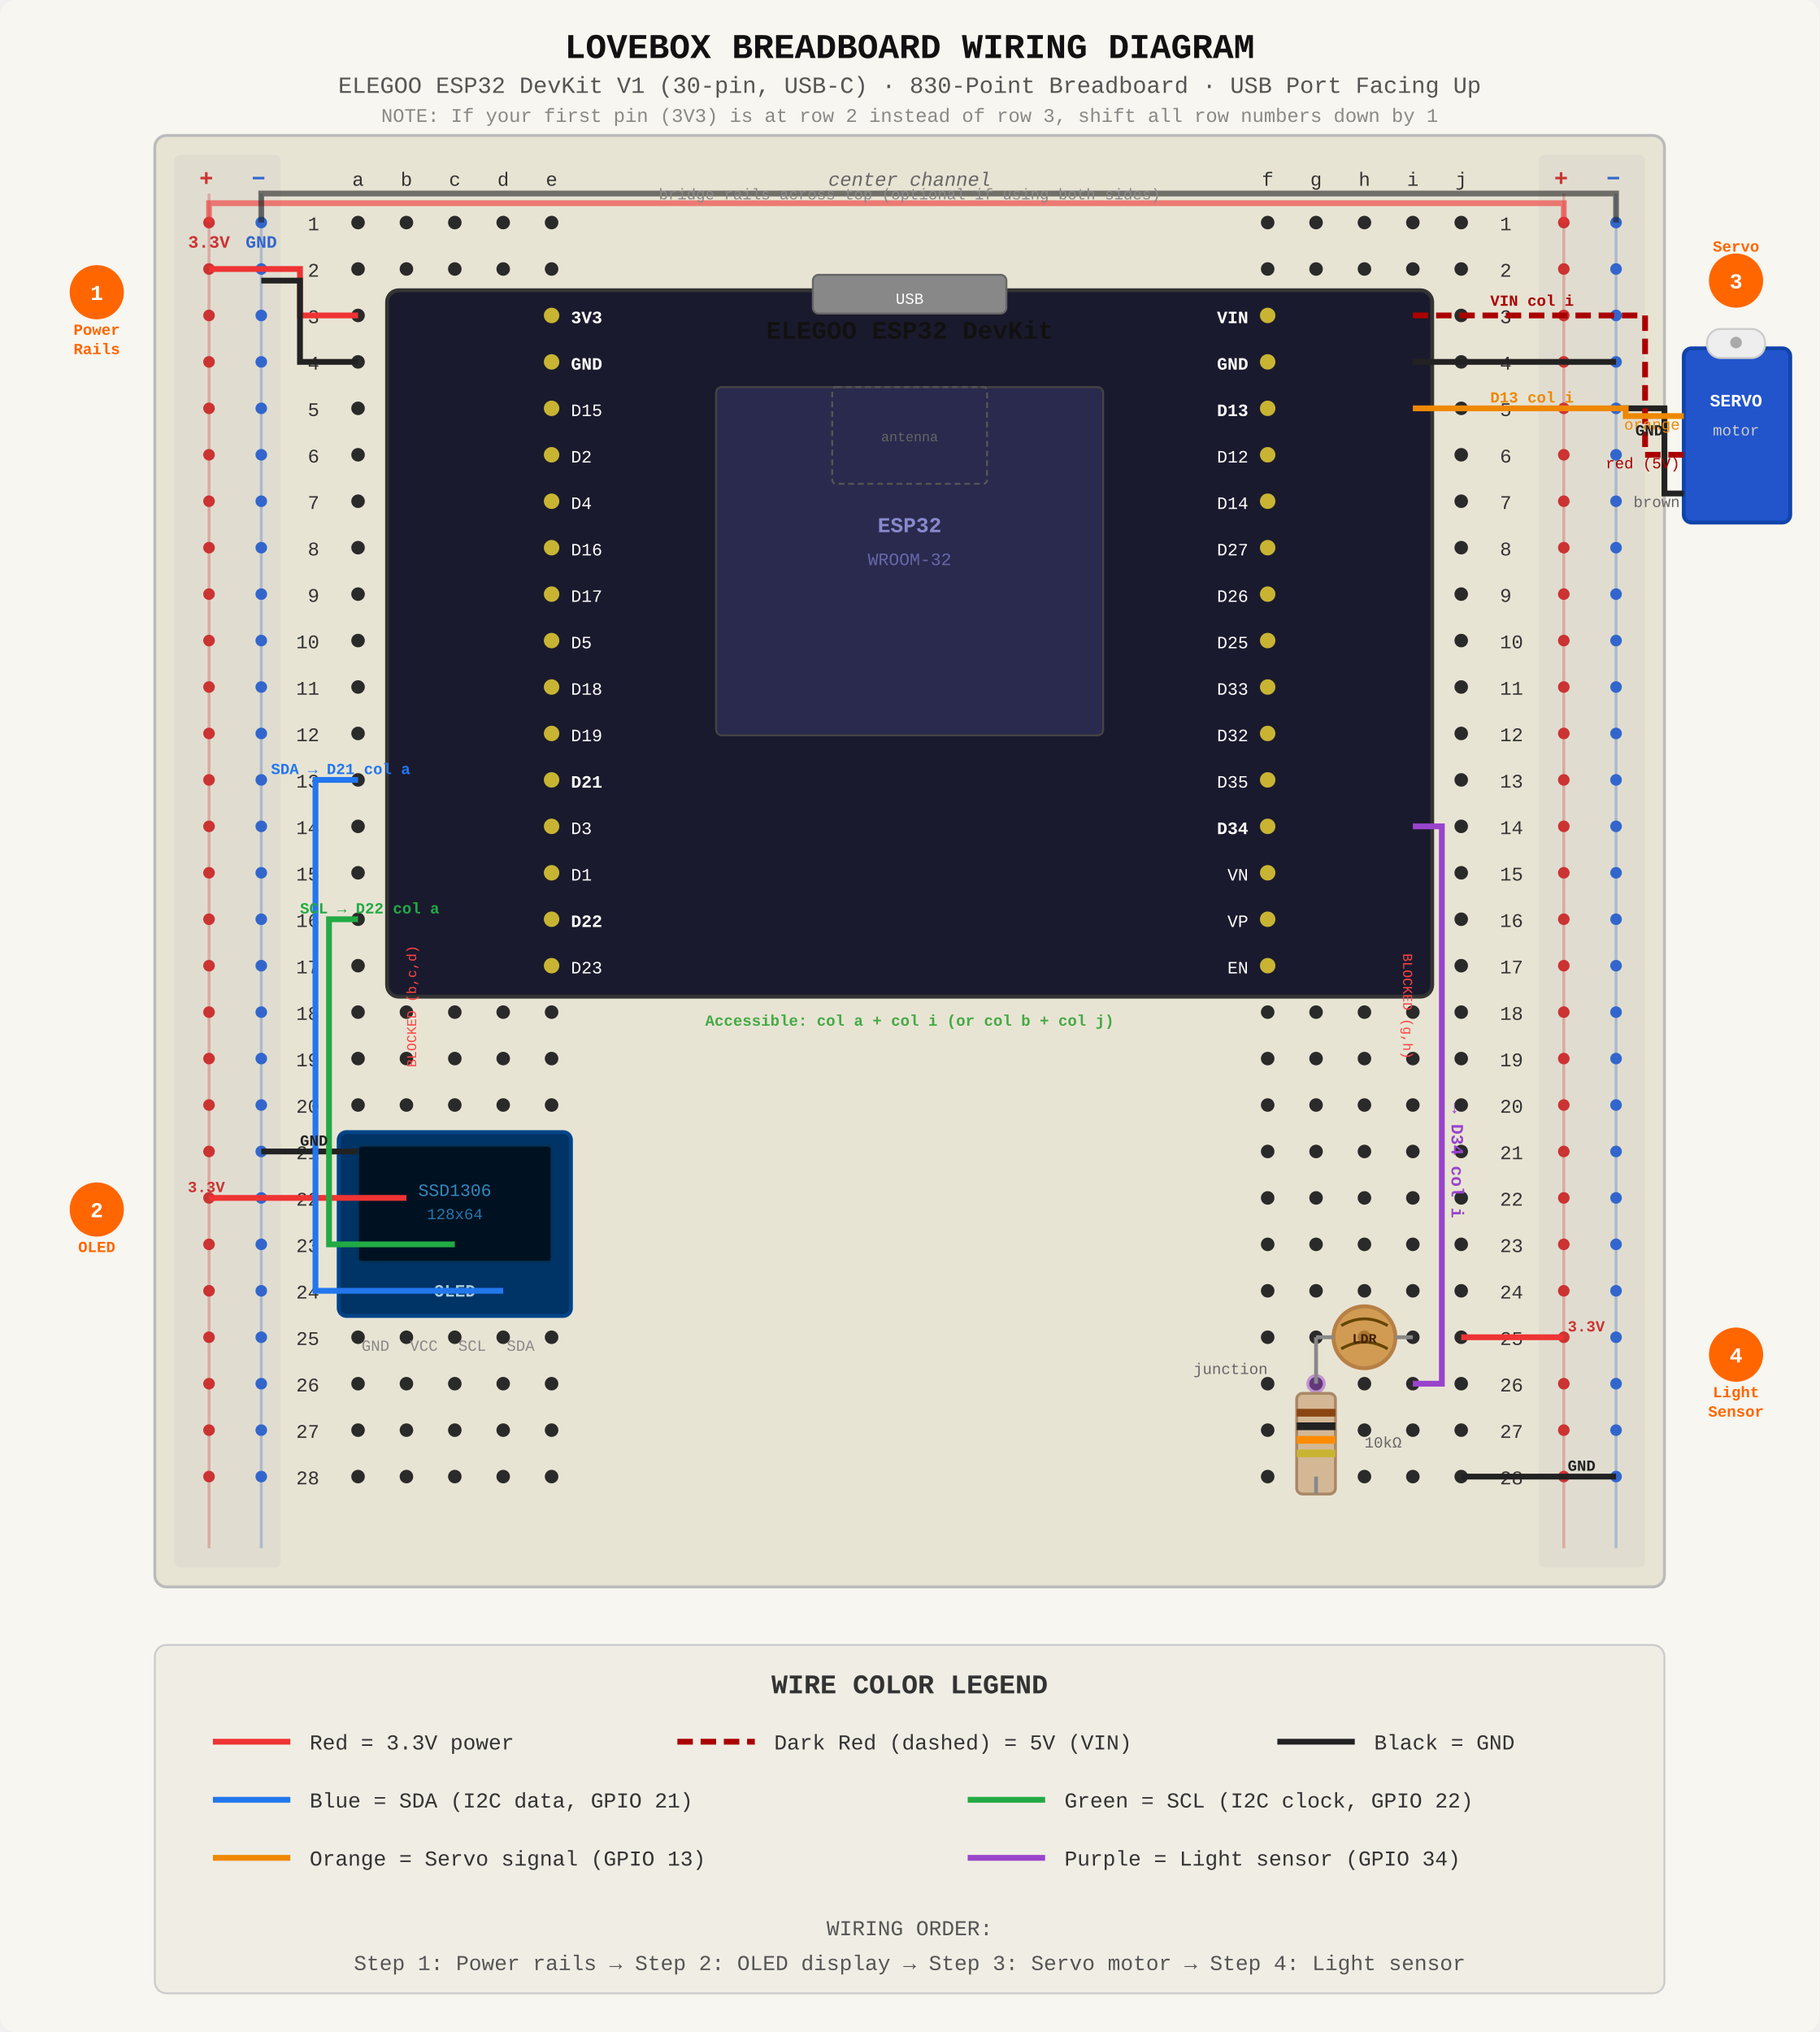
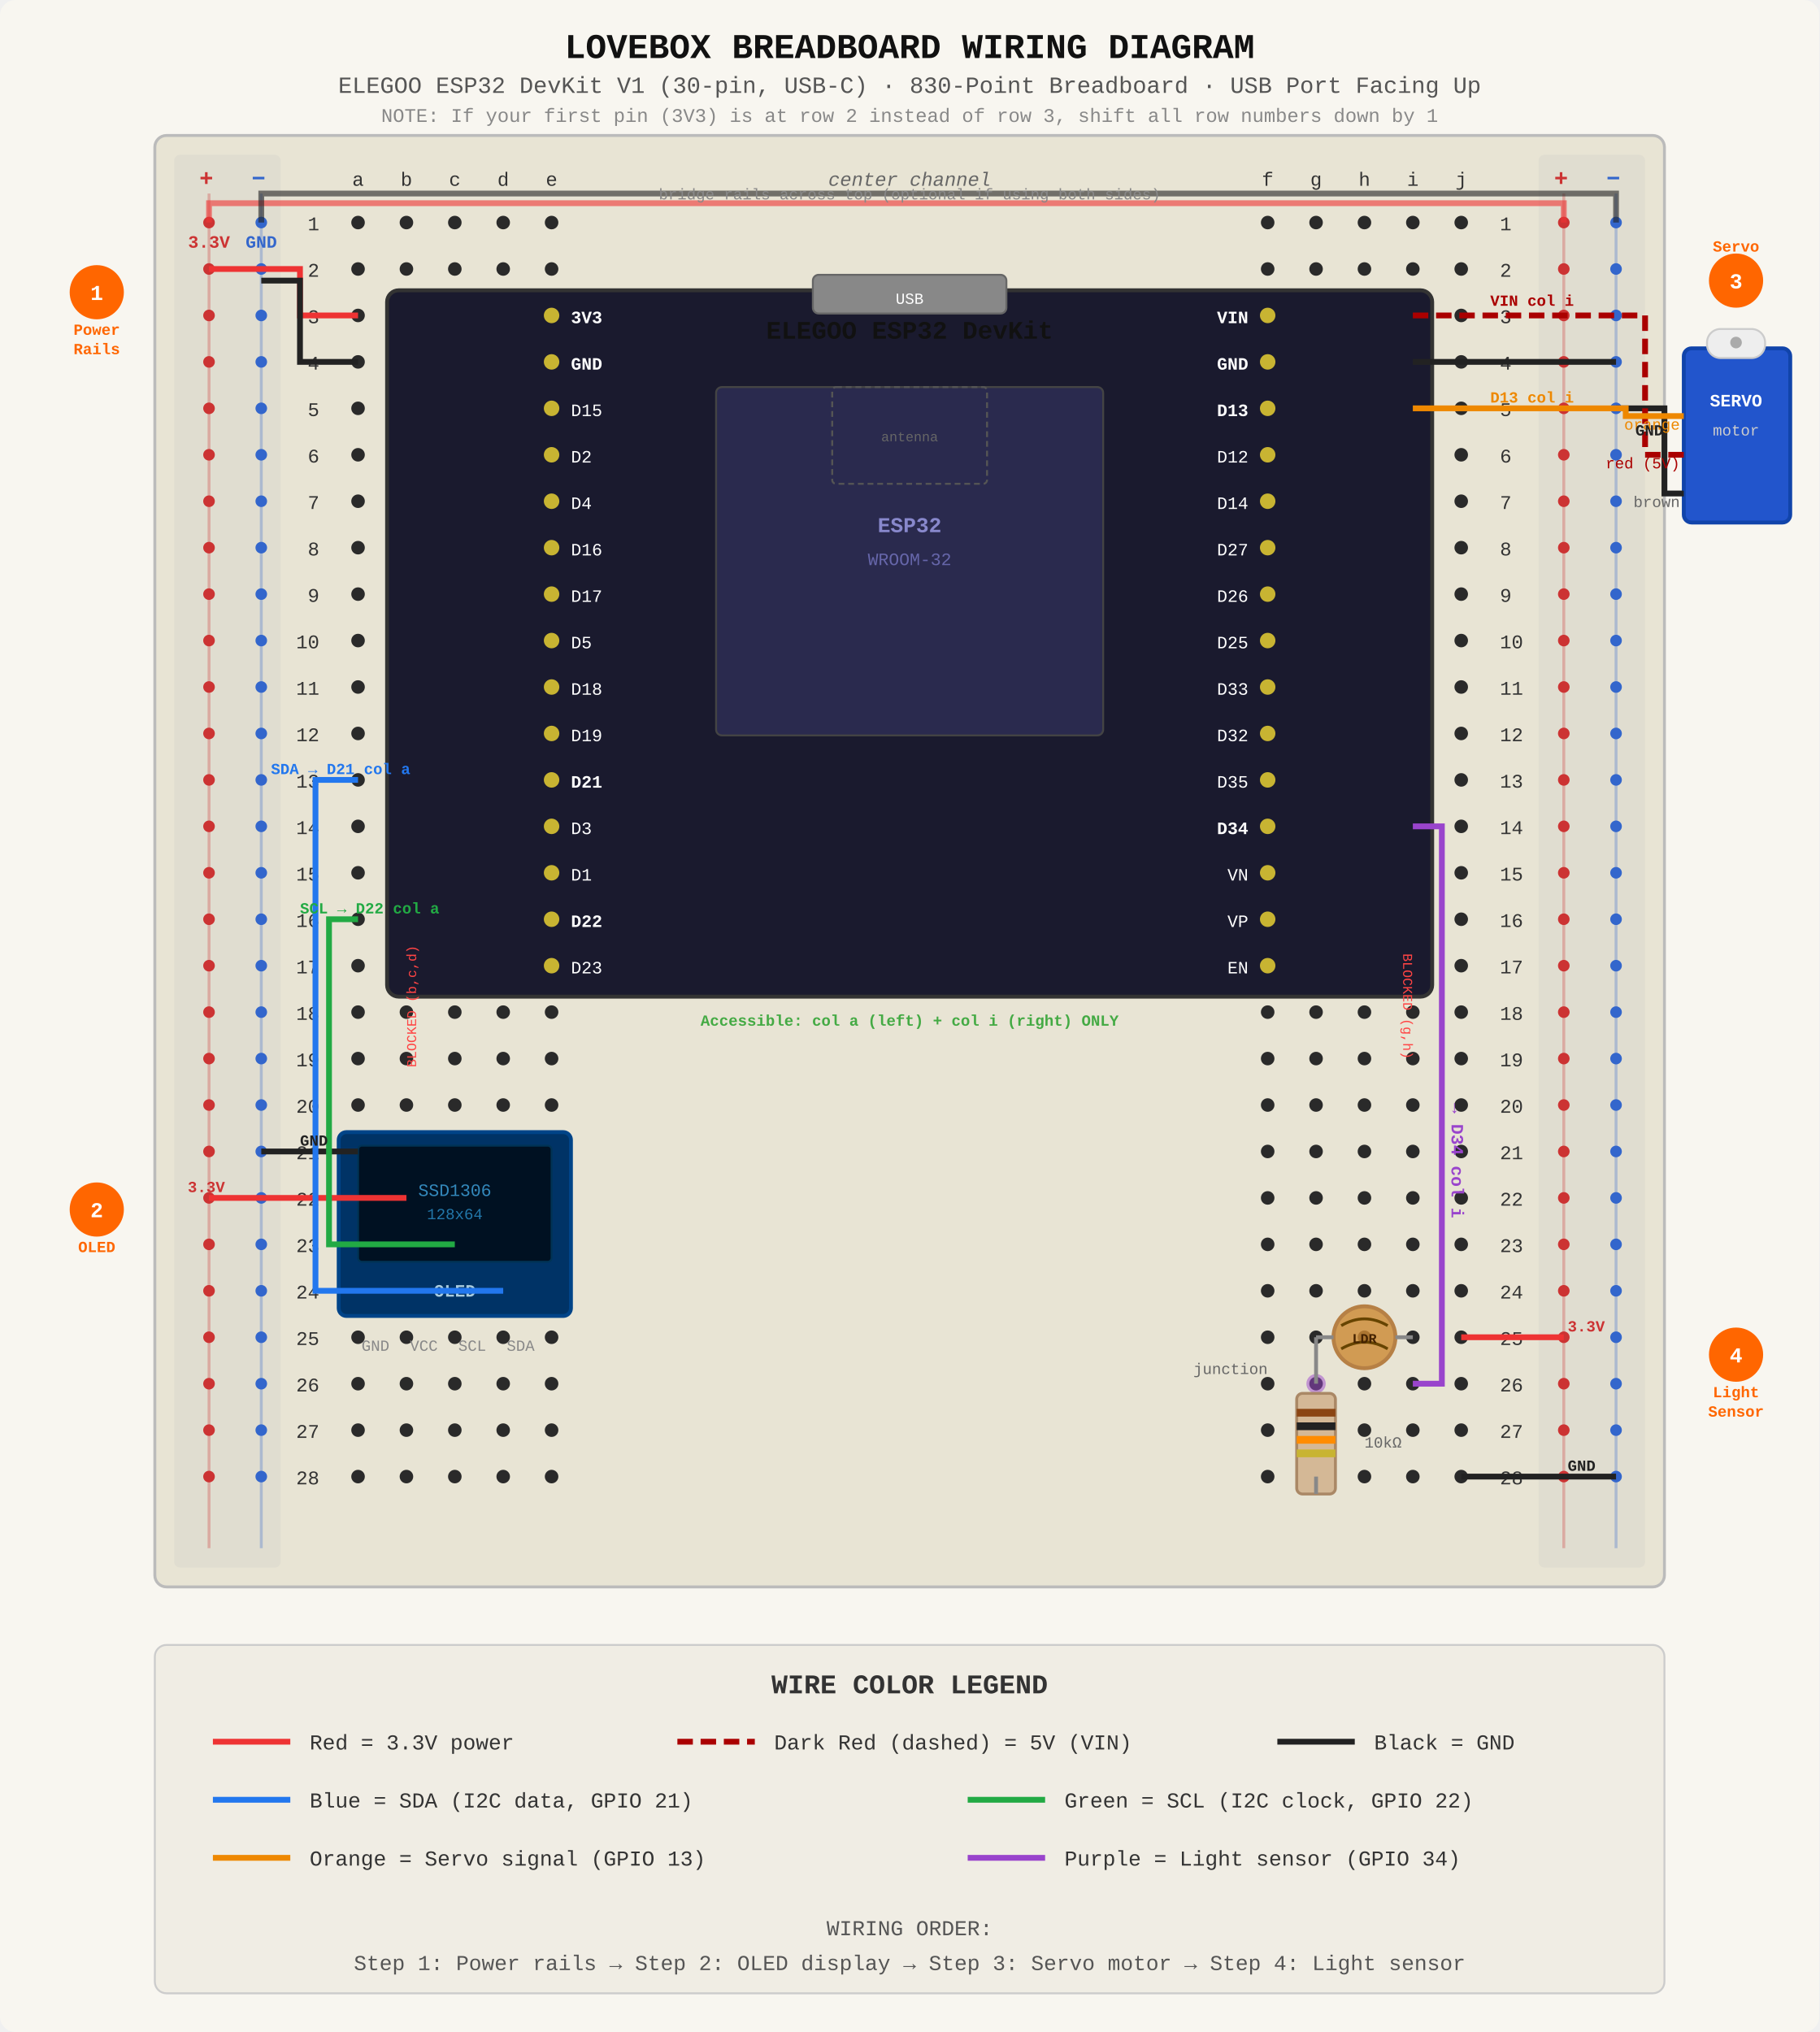
<svg xmlns="http://www.w3.org/2000/svg" viewBox="0 0 940 1050" font-family="Consolas, Monaco, 'Courier New', monospace">
  <defs>
    <style>
      .hole { fill: #2a2a2a; }
      .rail-plus { fill: #cc3333; }
      .rail-minus { fill: #3366cc; }
      .wire-red { stroke: #ee3333; stroke-width: 3; fill: none; }
      .wire-darkred { stroke: #aa0000; stroke-width: 3; fill: none; stroke-dasharray: 8,4; }
      .wire-black { stroke: #222; stroke-width: 3; fill: none; }
      .wire-blue { stroke: #2277ee; stroke-width: 3; fill: none; }
      .wire-green { stroke: #22aa44; stroke-width: 3; fill: none; }
      .wire-orange { stroke: #ee8800; stroke-width: 3; fill: none; }
      .wire-purple { stroke: #9944cc; stroke-width: 3; fill: none; }
      .label { font-size: 10px; fill: #333; }
      .label-bold { font-size: 11px; fill: #111; font-weight: bold; }
      .pin-label { font-size: 9px; fill: #fff; }
      .title { font-size: 18px; fill: #111; font-weight: bold; }
      .subtitle { font-size: 12px; fill: #555; }
      .component-label { font-size: 13px; fill: #111; font-weight: bold; }
      .step-circle { fill: #ff6600; }
      .step-text { font-size: 11px; fill: #fff; font-weight: bold; }
      .note { font-size: 10px; fill: #666; font-style: italic; }
    </style>
  </defs>
  <rect width="940" height="1050" fill="#f8f6f0" rx="8" />
  <text x="470" y="30" text-anchor="middle" class="title">LOVEBOX BREADBOARD WIRING DIAGRAM</text>
  <text x="470" y="48" text-anchor="middle" class="subtitle">ELEGOO ESP32 DevKit V1 (30-pin, USB-C) · 830-Point Breadboard · USB Port Facing Up</text>
  <text x="470" y="63" text-anchor="middle" font-size="10" fill="#888" font-family="Consolas, Monaco, 'Courier New', monospace">NOTE: If your first pin (3V3) is at row 2 instead of row 3, shift all row numbers down by 1</text>
  <rect x="80" y="70" width="780" height="750" fill="#e8e4d4" rx="6" stroke="#bbb" stroke-width="1.5" />
  <rect x="90" y="80" width="55" height="730" fill="#e0ddd0" rx="3" />
  <rect x="795" y="80" width="55" height="730" fill="#e0ddd0" rx="3" />
  <text x="103" y="96" class="rail-plus" font-size="12" font-weight="bold">+</text>
  <text x="130" y="96" class="rail-minus" font-size="12" font-weight="bold">−</text>
  <text x="803" y="96" class="rail-plus" font-size="12" font-weight="bold">+</text>
  <text x="830" y="96" class="rail-minus" font-size="12" font-weight="bold">−</text>
  <line x1="108" y1="100" x2="108" y2="800" stroke="#cc3333" stroke-width="1.5" opacity="0.3" />
  <line x1="135" y1="100" x2="135" y2="800" stroke="#3366cc" stroke-width="1.5" opacity="0.3" />
  <line x1="808" y1="100" x2="808" y2="800" stroke="#cc3333" stroke-width="1.5" opacity="0.3" />
  <line x1="835" y1="100" x2="835" y2="800" stroke="#3366cc" stroke-width="1.5" opacity="0.3" />
  <text x="185" y="96" class="label" text-anchor="middle">a</text>
  <text x="210" y="96" class="label" text-anchor="middle">b</text>
  <text x="235" y="96" class="label" text-anchor="middle">c</text>
  <text x="260" y="96" class="label" text-anchor="middle">d</text>
  <text x="285" y="96" class="label" text-anchor="middle">e</text>
  <text x="655" y="96" class="label" text-anchor="middle">f</text>
  <text x="680" y="96" class="label" text-anchor="middle">g</text>
  <text x="705" y="96" class="label" text-anchor="middle">h</text>
  <text x="730" y="96" class="label" text-anchor="middle">i</text>
  <text x="755" y="96" class="label" text-anchor="middle">j</text>
  <text x="470" y="96" text-anchor="middle" class="note">center channel</text>
  <text x="165" y="119" class="label" text-anchor="end">1</text>
  <circle cx="185" cy="115" r="3.5" class="hole" />
  <circle cx="210" cy="115" r="3.5" class="hole" />
  <circle cx="235" cy="115" r="3.5" class="hole" />
  <circle cx="260" cy="115" r="3.5" class="hole" />
  <circle cx="285" cy="115" r="3.5" class="hole" />
  <circle cx="655" cy="115" r="3.5" class="hole" />
  <circle cx="680" cy="115" r="3.5" class="hole" />
  <circle cx="705" cy="115" r="3.5" class="hole" />
  <circle cx="730" cy="115" r="3.5" class="hole" />
  <circle cx="755" cy="115" r="3.5" class="hole" />
  <text x="775" y="119" class="label">1</text>
  <circle cx="108" cy="115" r="3" class="rail-plus" />
  <circle cx="135" cy="115" r="3" class="rail-minus" />
  <circle cx="808" cy="115" r="3" class="rail-plus" />
  <circle cx="835" cy="115" r="3" class="rail-minus" />
  <text x="165" y="143" class="label" text-anchor="end">2</text>
  <circle cx="185" cy="139" r="3.5" class="hole" />
  <circle cx="210" cy="139" r="3.5" class="hole" />
  <circle cx="235" cy="139" r="3.5" class="hole" />
  <circle cx="260" cy="139" r="3.5" class="hole" />
  <circle cx="285" cy="139" r="3.5" class="hole" />
  <circle cx="655" cy="139" r="3.5" class="hole" />
  <circle cx="680" cy="139" r="3.5" class="hole" />
  <circle cx="705" cy="139" r="3.5" class="hole" />
  <circle cx="730" cy="139" r="3.5" class="hole" />
  <circle cx="755" cy="139" r="3.5" class="hole" />
  <text x="775" y="143" class="label">2</text>
  <circle cx="108" cy="139" r="3" class="rail-plus" />
  <circle cx="135" cy="139" r="3" class="rail-minus" />
  <circle cx="808" cy="139" r="3" class="rail-plus" />
  <circle cx="835" cy="139" r="3" class="rail-minus" />
  <text x="165" y="167" class="label" text-anchor="end">3</text>
  <circle cx="185" cy="163" r="3.5" class="hole" />
  <circle cx="210" cy="163" r="3.5" class="hole" />
  <circle cx="235" cy="163" r="3.5" class="hole" />
  <circle cx="260" cy="163" r="3.5" class="hole" />
  <circle cx="680" cy="163" r="3.5" class="hole" />
  <circle cx="705" cy="163" r="3.5" class="hole" />
  <circle cx="730" cy="163" r="3.5" class="hole" />
  <circle cx="755" cy="163" r="3.5" class="hole" />
  <text x="775" y="167" class="label">3</text>
  <circle cx="108" cy="163" r="3" class="rail-plus" />
  <circle cx="135" cy="163" r="3" class="rail-minus" />
  <circle cx="808" cy="163" r="3" class="rail-plus" />
  <circle cx="835" cy="163" r="3" class="rail-minus" />
  <text x="165" y="191" class="label" text-anchor="end">4</text>
  <circle cx="185" cy="187" r="3.5" class="hole" />
  <circle cx="210" cy="187" r="3.5" class="hole" />
  <circle cx="235" cy="187" r="3.5" class="hole" />
  <circle cx="260" cy="187" r="3.5" class="hole" />
  <circle cx="680" cy="187" r="3.5" class="hole" />
  <circle cx="705" cy="187" r="3.5" class="hole" />
  <circle cx="730" cy="187" r="3.5" class="hole" />
  <circle cx="755" cy="187" r="3.5" class="hole" />
  <text x="775" y="191" class="label">4</text>
  <circle cx="108" cy="187" r="3" class="rail-plus" />
  <circle cx="135" cy="187" r="3" class="rail-minus" />
  <circle cx="808" cy="187" r="3" class="rail-plus" />
  <circle cx="835" cy="187" r="3" class="rail-minus" />
  <text x="165" y="215" class="label" text-anchor="end">5</text>
  <circle cx="185" cy="211" r="3.5" class="hole" />
  <circle cx="210" cy="211" r="3.5" class="hole" />
  <circle cx="235" cy="211" r="3.5" class="hole" />
  <circle cx="260" cy="211" r="3.5" class="hole" />
  <circle cx="680" cy="211" r="3.5" class="hole" />
  <circle cx="705" cy="211" r="3.5" class="hole" />
  <circle cx="730" cy="211" r="3.5" class="hole" />
  <circle cx="755" cy="211" r="3.5" class="hole" />
  <text x="775" y="215" class="label">5</text>
  <circle cx="108" cy="211" r="3" class="rail-plus" />
  <circle cx="135" cy="211" r="3" class="rail-minus" />
  <circle cx="808" cy="211" r="3" class="rail-plus" />
  <circle cx="835" cy="211" r="3" class="rail-minus" />
  <text x="165" y="239" class="label" text-anchor="end">6</text>
  <circle cx="185" cy="235" r="3.5" class="hole" />
  <circle cx="210" cy="235" r="3.5" class="hole" />
  <circle cx="235" cy="235" r="3.5" class="hole" />
  <circle cx="260" cy="235" r="3.5" class="hole" />
  <circle cx="680" cy="235" r="3.5" class="hole" />
  <circle cx="705" cy="235" r="3.5" class="hole" />
  <circle cx="730" cy="235" r="3.5" class="hole" />
  <circle cx="755" cy="235" r="3.5" class="hole" />
  <text x="775" y="239" class="label">6</text>
  <circle cx="108" cy="235" r="3" class="rail-plus" />
  <circle cx="135" cy="235" r="3" class="rail-minus" />
  <circle cx="808" cy="235" r="3" class="rail-plus" />
  <circle cx="835" cy="235" r="3" class="rail-minus" />
  <text x="165" y="263" class="label" text-anchor="end">7</text>
  <circle cx="185" cy="259" r="3.5" class="hole" />
  <circle cx="210" cy="259" r="3.5" class="hole" />
  <circle cx="235" cy="259" r="3.5" class="hole" />
  <circle cx="260" cy="259" r="3.5" class="hole" />
  <circle cx="680" cy="259" r="3.5" class="hole" />
  <circle cx="705" cy="259" r="3.5" class="hole" />
  <circle cx="730" cy="259" r="3.5" class="hole" />
  <circle cx="755" cy="259" r="3.5" class="hole" />
  <text x="775" y="263" class="label">7</text>
  <circle cx="108" cy="259" r="3" class="rail-plus" />
  <circle cx="135" cy="259" r="3" class="rail-minus" />
  <circle cx="808" cy="259" r="3" class="rail-plus" />
  <circle cx="835" cy="259" r="3" class="rail-minus" />
  <text x="165" y="287" class="label" text-anchor="end">8</text>
  <circle cx="185" cy="283" r="3.5" class="hole" />
  <circle cx="210" cy="283" r="3.5" class="hole" />
  <circle cx="235" cy="283" r="3.5" class="hole" />
  <circle cx="260" cy="283" r="3.5" class="hole" />
  <circle cx="680" cy="283" r="3.5" class="hole" />
  <circle cx="705" cy="283" r="3.5" class="hole" />
  <circle cx="730" cy="283" r="3.5" class="hole" />
  <circle cx="755" cy="283" r="3.5" class="hole" />
  <text x="775" y="287" class="label">8</text>
  <circle cx="108" cy="283" r="3" class="rail-plus" />
  <circle cx="135" cy="283" r="3" class="rail-minus" />
  <circle cx="808" cy="283" r="3" class="rail-plus" />
  <circle cx="835" cy="283" r="3" class="rail-minus" />
  <text x="165" y="311" class="label" text-anchor="end">9</text>
  <circle cx="185" cy="307" r="3.5" class="hole" />
  <circle cx="210" cy="307" r="3.5" class="hole" />
  <circle cx="235" cy="307" r="3.5" class="hole" />
  <circle cx="260" cy="307" r="3.5" class="hole" />
  <circle cx="680" cy="307" r="3.5" class="hole" />
  <circle cx="705" cy="307" r="3.5" class="hole" />
  <circle cx="730" cy="307" r="3.5" class="hole" />
  <circle cx="755" cy="307" r="3.5" class="hole" />
  <text x="775" y="311" class="label">9</text>
  <circle cx="108" cy="307" r="3" class="rail-plus" />
  <circle cx="135" cy="307" r="3" class="rail-minus" />
  <circle cx="808" cy="307" r="3" class="rail-plus" />
  <circle cx="835" cy="307" r="3" class="rail-minus" />
  <text x="165" y="335" class="label" text-anchor="end">10</text>
  <circle cx="185" cy="331" r="3.5" class="hole" />
  <circle cx="210" cy="331" r="3.5" class="hole" />
  <circle cx="235" cy="331" r="3.5" class="hole" />
  <circle cx="260" cy="331" r="3.5" class="hole" />
  <circle cx="680" cy="331" r="3.5" class="hole" />
  <circle cx="705" cy="331" r="3.5" class="hole" />
  <circle cx="730" cy="331" r="3.5" class="hole" />
  <circle cx="755" cy="331" r="3.5" class="hole" />
  <text x="775" y="335" class="label">10</text>
  <circle cx="108" cy="331" r="3" class="rail-plus" />
  <circle cx="135" cy="331" r="3" class="rail-minus" />
  <circle cx="808" cy="331" r="3" class="rail-plus" />
  <circle cx="835" cy="331" r="3" class="rail-minus" />
  <text x="165" y="359" class="label" text-anchor="end">11</text>
  <circle cx="185" cy="355" r="3.5" class="hole" />
  <circle cx="210" cy="355" r="3.5" class="hole" />
  <circle cx="235" cy="355" r="3.5" class="hole" />
  <circle cx="260" cy="355" r="3.5" class="hole" />
  <circle cx="680" cy="355" r="3.5" class="hole" />
  <circle cx="705" cy="355" r="3.5" class="hole" />
  <circle cx="730" cy="355" r="3.5" class="hole" />
  <circle cx="755" cy="355" r="3.5" class="hole" />
  <text x="775" y="359" class="label">11</text>
  <circle cx="108" cy="355" r="3" class="rail-plus" />
  <circle cx="135" cy="355" r="3" class="rail-minus" />
  <circle cx="808" cy="355" r="3" class="rail-plus" />
  <circle cx="835" cy="355" r="3" class="rail-minus" />
  <text x="165" y="383" class="label" text-anchor="end">12</text>
  <circle cx="185" cy="379" r="3.5" class="hole" />
  <circle cx="210" cy="379" r="3.5" class="hole" />
  <circle cx="235" cy="379" r="3.5" class="hole" />
  <circle cx="260" cy="379" r="3.5" class="hole" />
  <circle cx="680" cy="379" r="3.5" class="hole" />
  <circle cx="705" cy="379" r="3.5" class="hole" />
  <circle cx="730" cy="379" r="3.5" class="hole" />
  <circle cx="755" cy="379" r="3.5" class="hole" />
  <text x="775" y="383" class="label">12</text>
  <circle cx="108" cy="379" r="3" class="rail-plus" />
  <circle cx="135" cy="379" r="3" class="rail-minus" />
  <circle cx="808" cy="379" r="3" class="rail-plus" />
  <circle cx="835" cy="379" r="3" class="rail-minus" />
  <text x="165" y="407" class="label" text-anchor="end">13</text>
  <circle cx="185" cy="403" r="3.5" class="hole" />
  <circle cx="210" cy="403" r="3.5" class="hole" />
  <circle cx="235" cy="403" r="3.5" class="hole" />
  <circle cx="260" cy="403" r="3.5" class="hole" />
  <circle cx="680" cy="403" r="3.5" class="hole" />
  <circle cx="705" cy="403" r="3.5" class="hole" />
  <circle cx="730" cy="403" r="3.5" class="hole" />
  <circle cx="755" cy="403" r="3.5" class="hole" />
  <text x="775" y="407" class="label">13</text>
  <circle cx="108" cy="403" r="3" class="rail-plus" />
  <circle cx="135" cy="403" r="3" class="rail-minus" />
  <circle cx="808" cy="403" r="3" class="rail-plus" />
  <circle cx="835" cy="403" r="3" class="rail-minus" />
  <text x="165" y="431" class="label" text-anchor="end">14</text>
  <circle cx="185" cy="427" r="3.5" class="hole" />
  <circle cx="210" cy="427" r="3.5" class="hole" />
  <circle cx="235" cy="427" r="3.5" class="hole" />
  <circle cx="260" cy="427" r="3.5" class="hole" />
  <circle cx="680" cy="427" r="3.5" class="hole" />
  <circle cx="705" cy="427" r="3.5" class="hole" />
  <circle cx="730" cy="427" r="3.5" class="hole" />
  <circle cx="755" cy="427" r="3.5" class="hole" />
  <text x="775" y="431" class="label">14</text>
  <circle cx="108" cy="427" r="3" class="rail-plus" />
  <circle cx="135" cy="427" r="3" class="rail-minus" />
  <circle cx="808" cy="427" r="3" class="rail-plus" />
  <circle cx="835" cy="427" r="3" class="rail-minus" />
  <text x="165" y="455" class="label" text-anchor="end">15</text>
  <circle cx="185" cy="451" r="3.5" class="hole" />
  <circle cx="210" cy="451" r="3.5" class="hole" />
  <circle cx="235" cy="451" r="3.5" class="hole" />
  <circle cx="260" cy="451" r="3.5" class="hole" />
  <circle cx="680" cy="451" r="3.5" class="hole" />
  <circle cx="705" cy="451" r="3.5" class="hole" />
  <circle cx="730" cy="451" r="3.5" class="hole" />
  <circle cx="755" cy="451" r="3.5" class="hole" />
  <text x="775" y="455" class="label">15</text>
  <circle cx="108" cy="451" r="3" class="rail-plus" />
  <circle cx="135" cy="451" r="3" class="rail-minus" />
  <circle cx="808" cy="451" r="3" class="rail-plus" />
  <circle cx="835" cy="451" r="3" class="rail-minus" />
  <text x="165" y="479" class="label" text-anchor="end">16</text>
  <circle cx="185" cy="475" r="3.5" class="hole" />
  <circle cx="210" cy="475" r="3.5" class="hole" />
  <circle cx="235" cy="475" r="3.5" class="hole" />
  <circle cx="260" cy="475" r="3.5" class="hole" />
  <circle cx="680" cy="475" r="3.5" class="hole" />
  <circle cx="705" cy="475" r="3.5" class="hole" />
  <circle cx="730" cy="475" r="3.5" class="hole" />
  <circle cx="755" cy="475" r="3.5" class="hole" />
  <text x="775" y="479" class="label">16</text>
  <circle cx="108" cy="475" r="3" class="rail-plus" />
  <circle cx="135" cy="475" r="3" class="rail-minus" />
  <circle cx="808" cy="475" r="3" class="rail-plus" />
  <circle cx="835" cy="475" r="3" class="rail-minus" />
  <text x="165" y="503" class="label" text-anchor="end">17</text>
  <circle cx="185" cy="499" r="3.5" class="hole" />
  <circle cx="210" cy="499" r="3.5" class="hole" />
  <circle cx="235" cy="499" r="3.5" class="hole" />
  <circle cx="260" cy="499" r="3.5" class="hole" />
  <circle cx="655" cy="499" r="3.5" class="hole" />
  <circle cx="680" cy="499" r="3.5" class="hole" />
  <circle cx="705" cy="499" r="3.5" class="hole" />
  <circle cx="730" cy="499" r="3.5" class="hole" />
  <circle cx="755" cy="499" r="3.5" class="hole" />
  <text x="775" y="503" class="label">17</text>
  <circle cx="108" cy="499" r="3" class="rail-plus" />
  <circle cx="135" cy="499" r="3" class="rail-minus" />
  <circle cx="808" cy="499" r="3" class="rail-plus" />
  <circle cx="835" cy="499" r="3" class="rail-minus" />
  <text x="165" y="527" class="label" text-anchor="end">18</text>
  <circle cx="185" cy="523" r="3.5" class="hole" />
  <circle cx="210" cy="523" r="3.5" class="hole" />
  <circle cx="235" cy="523" r="3.5" class="hole" />
  <circle cx="260" cy="523" r="3.5" class="hole" />
  <circle cx="285" cy="523" r="3.5" class="hole" />
  <circle cx="655" cy="523" r="3.5" class="hole" />
  <circle cx="680" cy="523" r="3.5" class="hole" />
  <circle cx="705" cy="523" r="3.5" class="hole" />
  <circle cx="730" cy="523" r="3.5" class="hole" />
  <circle cx="755" cy="523" r="3.5" class="hole" />
  <text x="775" y="527" class="label">18</text>
  <circle cx="108" cy="523" r="3" class="rail-plus" />
  <circle cx="135" cy="523" r="3" class="rail-minus" />
  <circle cx="808" cy="523" r="3" class="rail-plus" />
  <circle cx="835" cy="523" r="3" class="rail-minus" />
  <text x="165" y="551" class="label" text-anchor="end">19</text>
  <circle cx="185" cy="547" r="3.5" class="hole" />
  <circle cx="210" cy="547" r="3.5" class="hole" />
  <circle cx="235" cy="547" r="3.5" class="hole" />
  <circle cx="260" cy="547" r="3.5" class="hole" />
  <circle cx="285" cy="547" r="3.5" class="hole" />
  <circle cx="655" cy="547" r="3.5" class="hole" />
  <circle cx="680" cy="547" r="3.5" class="hole" />
  <circle cx="705" cy="547" r="3.5" class="hole" />
  <circle cx="730" cy="547" r="3.5" class="hole" />
  <circle cx="755" cy="547" r="3.5" class="hole" />
  <text x="775" y="551" class="label">19</text>
  <circle cx="108" cy="547" r="3" class="rail-plus" />
  <circle cx="135" cy="547" r="3" class="rail-minus" />
  <circle cx="808" cy="547" r="3" class="rail-plus" />
  <circle cx="835" cy="547" r="3" class="rail-minus" />
  <text x="165" y="575" class="label" text-anchor="end">20</text>
  <circle cx="185" cy="571" r="3.5" class="hole" />
  <circle cx="210" cy="571" r="3.5" class="hole" />
  <circle cx="235" cy="571" r="3.5" class="hole" />
  <circle cx="260" cy="571" r="3.5" class="hole" />
  <circle cx="285" cy="571" r="3.5" class="hole" />
  <circle cx="655" cy="571" r="3.5" class="hole" />
  <circle cx="680" cy="571" r="3.5" class="hole" />
  <circle cx="705" cy="571" r="3.5" class="hole" />
  <circle cx="730" cy="571" r="3.5" class="hole" />
  <circle cx="755" cy="571" r="3.5" class="hole" />
  <text x="775" y="575" class="label">20</text>
  <circle cx="108" cy="571" r="3" class="rail-plus" />
  <circle cx="135" cy="571" r="3" class="rail-minus" />
  <circle cx="808" cy="571" r="3" class="rail-plus" />
  <circle cx="835" cy="571" r="3" class="rail-minus" />
  <text x="165" y="599" class="label" text-anchor="end">21</text>
  <circle cx="185" cy="595" r="3.5" class="hole" />
  <circle cx="210" cy="595" r="3.5" class="hole" />
  <circle cx="235" cy="595" r="3.5" class="hole" />
  <circle cx="260" cy="595" r="3.5" class="hole" />
  <circle cx="285" cy="595" r="3.5" class="hole" />
  <circle cx="655" cy="595" r="3.5" class="hole" />
  <circle cx="680" cy="595" r="3.5" class="hole" />
  <circle cx="705" cy="595" r="3.5" class="hole" />
  <circle cx="730" cy="595" r="3.5" class="hole" />
  <circle cx="755" cy="595" r="3.5" class="hole" />
  <text x="775" y="599" class="label">21</text>
  <circle cx="108" cy="595" r="3" class="rail-plus" />
  <circle cx="135" cy="595" r="3" class="rail-minus" />
  <circle cx="808" cy="595" r="3" class="rail-plus" />
  <circle cx="835" cy="595" r="3" class="rail-minus" />
  <text x="165" y="623" class="label" text-anchor="end">22</text>
  <circle cx="185" cy="619" r="3.5" class="hole" />
  <circle cx="210" cy="619" r="3.5" class="hole" />
  <circle cx="235" cy="619" r="3.5" class="hole" />
  <circle cx="260" cy="619" r="3.5" class="hole" />
  <circle cx="285" cy="619" r="3.5" class="hole" />
  <circle cx="655" cy="619" r="3.5" class="hole" />
  <circle cx="680" cy="619" r="3.5" class="hole" />
  <circle cx="705" cy="619" r="3.5" class="hole" />
  <circle cx="730" cy="619" r="3.5" class="hole" />
  <circle cx="755" cy="619" r="3.5" class="hole" />
  <text x="775" y="623" class="label">22</text>
  <circle cx="108" cy="619" r="3" class="rail-plus" />
  <circle cx="135" cy="619" r="3" class="rail-minus" />
  <circle cx="808" cy="619" r="3" class="rail-plus" />
  <circle cx="835" cy="619" r="3" class="rail-minus" />
  <text x="165" y="647" class="label" text-anchor="end">23</text>
  <circle cx="185" cy="643" r="3.5" class="hole" />
  <circle cx="210" cy="643" r="3.5" class="hole" />
  <circle cx="235" cy="643" r="3.5" class="hole" />
  <circle cx="260" cy="643" r="3.5" class="hole" />
  <circle cx="285" cy="643" r="3.5" class="hole" />
  <circle cx="655" cy="643" r="3.5" class="hole" />
  <circle cx="680" cy="643" r="3.5" class="hole" />
  <circle cx="705" cy="643" r="3.5" class="hole" />
  <circle cx="730" cy="643" r="3.5" class="hole" />
  <circle cx="755" cy="643" r="3.5" class="hole" />
  <text x="775" y="647" class="label">23</text>
  <circle cx="108" cy="643" r="3" class="rail-plus" />
  <circle cx="135" cy="643" r="3" class="rail-minus" />
  <circle cx="808" cy="643" r="3" class="rail-plus" />
  <circle cx="835" cy="643" r="3" class="rail-minus" />
  <text x="165" y="671" class="label" text-anchor="end">24</text>
  <circle cx="185" cy="667" r="3.5" class="hole" />
  <circle cx="210" cy="667" r="3.5" class="hole" />
  <circle cx="235" cy="667" r="3.5" class="hole" />
  <circle cx="260" cy="667" r="3.5" class="hole" />
  <circle cx="285" cy="667" r="3.5" class="hole" />
  <circle cx="655" cy="667" r="3.5" class="hole" />
  <circle cx="680" cy="667" r="3.5" class="hole" />
  <circle cx="705" cy="667" r="3.5" class="hole" />
  <circle cx="730" cy="667" r="3.5" class="hole" />
  <circle cx="755" cy="667" r="3.5" class="hole" />
  <text x="775" y="671" class="label">24</text>
  <circle cx="108" cy="667" r="3" class="rail-plus" />
  <circle cx="135" cy="667" r="3" class="rail-minus" />
  <circle cx="808" cy="667" r="3" class="rail-plus" />
  <circle cx="835" cy="667" r="3" class="rail-minus" />
  <text x="165" y="695" class="label" text-anchor="end">25</text>
  <circle cx="185" cy="691" r="3.5" class="hole" />
  <circle cx="210" cy="691" r="3.5" class="hole" />
  <circle cx="235" cy="691" r="3.5" class="hole" />
  <circle cx="260" cy="691" r="3.5" class="hole" />
  <circle cx="285" cy="691" r="3.5" class="hole" />
  <circle cx="655" cy="691" r="3.5" class="hole" />
  <circle cx="680" cy="691" r="3.5" class="hole" />
  <circle cx="705" cy="691" r="3.5" class="hole" />
  <circle cx="730" cy="691" r="3.5" class="hole" />
  <circle cx="755" cy="691" r="3.5" class="hole" />
  <text x="775" y="695" class="label">25</text>
  <circle cx="108" cy="691" r="3" class="rail-plus" />
  <circle cx="135" cy="691" r="3" class="rail-minus" />
  <circle cx="808" cy="691" r="3" class="rail-plus" />
  <circle cx="835" cy="691" r="3" class="rail-minus" />
  <text x="165" y="719" class="label" text-anchor="end">26</text>
  <circle cx="185" cy="715" r="3.5" class="hole" />
  <circle cx="210" cy="715" r="3.5" class="hole" />
  <circle cx="235" cy="715" r="3.5" class="hole" />
  <circle cx="260" cy="715" r="3.5" class="hole" />
  <circle cx="285" cy="715" r="3.5" class="hole" />
  <circle cx="655" cy="715" r="3.5" class="hole" />
  <circle cx="680" cy="715" r="3.5" class="hole" />
  <circle cx="705" cy="715" r="3.5" class="hole" />
  <circle cx="730" cy="715" r="3.5" class="hole" />
  <circle cx="755" cy="715" r="3.5" class="hole" />
  <text x="775" y="719" class="label">26</text>
  <circle cx="108" cy="715" r="3" class="rail-plus" />
  <circle cx="135" cy="715" r="3" class="rail-minus" />
  <circle cx="808" cy="715" r="3" class="rail-plus" />
  <circle cx="835" cy="715" r="3" class="rail-minus" />
  <text x="165" y="743" class="label" text-anchor="end">27</text>
  <circle cx="185" cy="739" r="3.5" class="hole" />
  <circle cx="210" cy="739" r="3.5" class="hole" />
  <circle cx="235" cy="739" r="3.5" class="hole" />
  <circle cx="260" cy="739" r="3.5" class="hole" />
  <circle cx="285" cy="739" r="3.5" class="hole" />
  <circle cx="655" cy="739" r="3.5" class="hole" />
  <circle cx="680" cy="739" r="3.5" class="hole" />
  <circle cx="705" cy="739" r="3.5" class="hole" />
  <circle cx="730" cy="739" r="3.5" class="hole" />
  <circle cx="755" cy="739" r="3.5" class="hole" />
  <text x="775" y="743" class="label">27</text>
  <circle cx="108" cy="739" r="3" class="rail-plus" />
  <circle cx="135" cy="739" r="3" class="rail-minus" />
  <circle cx="808" cy="739" r="3" class="rail-plus" />
  <circle cx="835" cy="739" r="3" class="rail-minus" />
  <text x="165" y="767" class="label" text-anchor="end">28</text>
  <circle cx="185" cy="763" r="3.5" class="hole" />
  <circle cx="210" cy="763" r="3.5" class="hole" />
  <circle cx="235" cy="763" r="3.5" class="hole" />
  <circle cx="260" cy="763" r="3.5" class="hole" />
  <circle cx="285" cy="763" r="3.5" class="hole" />
  <circle cx="655" cy="763" r="3.5" class="hole" />
  <circle cx="680" cy="763" r="3.5" class="hole" />
  <circle cx="705" cy="763" r="3.5" class="hole" />
  <circle cx="730" cy="763" r="3.5" class="hole" />
  <circle cx="755" cy="763" r="3.5" class="hole" />
  <text x="775" y="767" class="label">28</text>
  <circle cx="108" cy="763" r="3" class="rail-plus" />
  <circle cx="135" cy="763" r="3" class="rail-minus" />
  <circle cx="808" cy="763" r="3" class="rail-plus" />
  <circle cx="835" cy="763" r="3" class="rail-minus" />
  <rect x="200" y="150" width="540" height="365" fill="#1a1a2e" rx="6" stroke="#333" stroke-width="2" />
  <text x="215" y="520" text-anchor="middle" font-size="7" fill="#ff4444" transform="rotate(-90,215,520)">BLOCKED (b,c,d)</text>
  <text x="725" y="520" text-anchor="middle" font-size="7" fill="#ff4444" transform="rotate(90,725,520)">BLOCKED (g,h)</text>
-   <text x="470" y="530" text-anchor="middle" font-size="8" fill="#44aa44" font-weight="bold">Accessible: col a + col i  (or col b + col j)</text>
+   <text x="470" y="530" text-anchor="middle" font-size="8" fill="#44aa44" font-weight="bold">Accessible: col a (left) + col i (right) ONLY</text>
  <rect x="420" y="142" width="100" height="20" fill="#888" rx="3" stroke="#666" stroke-width="1" />
  <text x="470" y="157" text-anchor="middle" font-size="8" fill="#fff">USB</text>
  <rect x="370" y="200" width="200" height="180" fill="#2a2a4e" rx="3" stroke="#444" stroke-width="1" />
  <text x="470" y="275" text-anchor="middle" font-size="11" fill="#8888cc" font-weight="bold">ESP32</text>
  <text x="470" y="292" text-anchor="middle" font-size="9" fill="#6666aa">WROOM-32</text>
  <rect x="430" y="200" width="80" height="50" fill="none" stroke="#555" stroke-width="1" stroke-dasharray="3,2" rx="2" />
  <text x="470" y="228" text-anchor="middle" font-size="7" fill="#666">antenna</text>
  <text x="470" y="175" text-anchor="middle" class="component-label" fill="#aaa">ELEGOO ESP32 DevKit</text>
  <circle cx="285" cy="163" r="4" fill="#c8b432" />
  <circle cx="285" cy="187" r="4" fill="#c8b432" />
  <circle cx="285" cy="211" r="4" fill="#c8b432" />
  <circle cx="285" cy="235" r="4" fill="#c8b432" />
  <circle cx="285" cy="259" r="4" fill="#c8b432" />
  <circle cx="285" cy="283" r="4" fill="#c8b432" />
  <circle cx="285" cy="307" r="4" fill="#c8b432" />
  <circle cx="285" cy="331" r="4" fill="#c8b432" />
  <circle cx="285" cy="355" r="4" fill="#c8b432" />
  <circle cx="285" cy="379" r="4" fill="#c8b432" />
  <circle cx="285" cy="403" r="4" fill="#c8b432" />
  <circle cx="285" cy="427" r="4" fill="#c8b432" />
  <circle cx="285" cy="451" r="4" fill="#c8b432" />
  <circle cx="285" cy="475" r="4" fill="#c8b432" />
  <circle cx="285" cy="499" r="4" fill="#c8b432" />
  <text x="295" y="167" class="pin-label" font-size="9" font-weight="bold" fill="#ff6666">3V3</text>
  <text x="295" y="191" class="pin-label" font-size="9" font-weight="bold" fill="#6699ff">GND</text>
  <text x="295" y="215" class="pin-label" font-size="9">D15</text>
  <text x="295" y="239" class="pin-label" font-size="9">D2</text>
  <text x="295" y="263" class="pin-label" font-size="9">D4</text>
  <text x="295" y="287" class="pin-label" font-size="9">D16</text>
  <text x="295" y="311" class="pin-label" font-size="9">D17</text>
  <text x="295" y="335" class="pin-label" font-size="9">D5</text>
  <text x="295" y="359" class="pin-label" font-size="9">D18</text>
  <text x="295" y="383" class="pin-label" font-size="9">D19</text>
  <text x="295" y="407" class="pin-label" font-size="9" font-weight="bold" fill="#44ddff">D21</text>
  <text x="295" y="431" class="pin-label" font-size="9">D3</text>
  <text x="295" y="455" class="pin-label" font-size="9">D1</text>
  <text x="295" y="479" class="pin-label" font-size="9" font-weight="bold" fill="#44ff88">D22</text>
  <text x="295" y="503" class="pin-label" font-size="9">D23</text>
  <circle cx="655" cy="163" r="4" fill="#c8b432" />
  <circle cx="655" cy="187" r="4" fill="#c8b432" />
  <circle cx="655" cy="211" r="4" fill="#c8b432" />
  <circle cx="655" cy="235" r="4" fill="#c8b432" />
  <circle cx="655" cy="259" r="4" fill="#c8b432" />
  <circle cx="655" cy="283" r="4" fill="#c8b432" />
  <circle cx="655" cy="307" r="4" fill="#c8b432" />
  <circle cx="655" cy="331" r="4" fill="#c8b432" />
  <circle cx="655" cy="355" r="4" fill="#c8b432" />
  <circle cx="655" cy="379" r="4" fill="#c8b432" />
  <circle cx="655" cy="403" r="4" fill="#c8b432" />
  <circle cx="655" cy="427" r="4" fill="#c8b432" />
  <circle cx="655" cy="451" r="4" fill="#c8b432" />
  <circle cx="655" cy="475" r="4" fill="#c8b432" />
  <text x="645" y="167" class="pin-label" font-size="9" text-anchor="end" font-weight="bold" fill="#ff4444">VIN</text>
  <text x="645" y="191" class="pin-label" font-size="9" text-anchor="end" font-weight="bold" fill="#6699ff">GND</text>
  <text x="645" y="215" class="pin-label" font-size="9" text-anchor="end" font-weight="bold" fill="#ffaa44">D13</text>
  <text x="645" y="239" class="pin-label" font-size="9" text-anchor="end">D12</text>
  <text x="645" y="263" class="pin-label" font-size="9" text-anchor="end">D14</text>
  <text x="645" y="287" class="pin-label" font-size="9" text-anchor="end">D27</text>
  <text x="645" y="311" class="pin-label" font-size="9" text-anchor="end">D26</text>
  <text x="645" y="335" class="pin-label" font-size="9" text-anchor="end">D25</text>
  <text x="645" y="359" class="pin-label" font-size="9" text-anchor="end">D33</text>
  <text x="645" y="383" class="pin-label" font-size="9" text-anchor="end">D32</text>
  <text x="645" y="407" class="pin-label" font-size="9" text-anchor="end">D35</text>
  <text x="645" y="431" class="pin-label" font-size="9" text-anchor="end" font-weight="bold" fill="#cc66ff">D34</text>
  <text x="645" y="455" class="pin-label" font-size="9" text-anchor="end">VN</text>
  <text x="645" y="479" class="pin-label" font-size="9" text-anchor="end">VP</text>
  <circle cx="655" cy="499" r="4" fill="#c8b432" />
  <text x="645" y="503" class="pin-label" font-size="9" text-anchor="end">EN</text>
  <path d="M 185 163 L 155 163 L 155 139 L 108 139" class="wire-red" stroke-width="3.5" />
  <path d="M 185 187 L 155 187 L 155 145 L 135 145" class="wire-black" stroke-width="3.5" />
  <circle cx="50" cy="151" r="14" class="step-circle" />
  <text x="50" y="155" text-anchor="middle" class="step-text">1</text>
  <text x="50" y="173" text-anchor="middle" font-size="8" fill="#ff6600" font-weight="bold">Power</text>
  <text x="50" y="183" text-anchor="middle" font-size="8" fill="#ff6600" font-weight="bold">Rails</text>
  <text x="108" y="128" text-anchor="middle" font-size="9" fill="#cc3333" font-weight="bold">3.3V</text>
  <text x="135" y="128" text-anchor="middle" font-size="9" fill="#3366cc" font-weight="bold">GND</text>
  <rect x="175" y="585" width="120" height="95" fill="#003366" rx="4" stroke="#004488" stroke-width="2" />
  <rect x="185" y="592" width="100" height="60" fill="#001122" rx="2" stroke="#003355" stroke-width="1" />
  <text x="235" y="618" text-anchor="middle" font-size="9" fill="#3388bb">SSD1306</text>
  <text x="235" y="630" text-anchor="middle" font-size="8" fill="#2277aa">128x64</text>
  <text x="235" y="670" text-anchor="middle" font-size="9" fill="#aaccdd" font-weight="bold">OLED</text>
  <text x="194" y="698" text-anchor="middle" font-size="8" fill="#888">GND</text>
  <text x="219" y="698" text-anchor="middle" font-size="8" fill="#888">VCC</text>
  <text x="244" y="698" text-anchor="middle" font-size="8" fill="#888">SCL</text>
  <text x="269" y="698" text-anchor="middle" font-size="8" fill="#888">SDA</text>
  <path d="M 185 595 L 165 595 L 165 595 L 135 595" class="wire-black" stroke-width="2.5" />
  <path d="M 210 619 L 175 619 L 175 619 L 108 619" class="wire-red" stroke-width="2.5" />
  <path d="M 235 643 L 170 643 L 170 475 L 185 475" class="wire-green" stroke-width="3" />
  <path d="M 260 667 L 163 667 L 163 403 L 185 403" class="wire-blue" stroke-width="3" />
  <circle cx="50" cy="625" r="14" class="step-circle" />
  <text x="50" y="629" text-anchor="middle" class="step-text">2</text>
  <text x="50" y="647" text-anchor="middle" font-size="8" fill="#ff6600" font-weight="bold">OLED</text>
  <text x="155" y="592" font-size="8" fill="#222" font-weight="bold">GND</text>
  <text x="97" y="616" font-size="8" fill="#cc3333" font-weight="bold">3.3V</text>
  <text x="155" y="472" font-size="8" fill="#22aa44" font-weight="bold">SCL → D22 col a</text>
  <text x="140" y="400" font-size="8" fill="#2277ee" font-weight="bold">SDA → D21 col a</text>
  <rect x="870" y="180" width="55" height="90" fill="#2255cc" rx="4" stroke="#1144aa" stroke-width="2" />
  <text x="897" y="210" text-anchor="middle" font-size="9" fill="#fff" font-weight="bold">SERVO</text>
  <text x="897" y="225" text-anchor="middle" font-size="8" fill="#ccc">motor</text>
  <rect x="882" y="170" width="30" height="15" fill="#eee" rx="7" stroke="#ccc" stroke-width="1" />
  <circle cx="897" cy="177" r="3" fill="#aaa" />
  <path d="M 870 255 L 860 255 L 860 211 L 835 211" class="wire-black" stroke-width="3" />
  <text x="868" y="262" text-anchor="end" font-size="8" fill="#666">brown</text>
  <path d="M 870 235 L 850 235 L 850 163 L 730 163" class="wire-darkred" stroke-width="3" />
  <text x="868" y="242" text-anchor="end" font-size="8" fill="#aa0000">red (5V)</text>
  <path d="M 870 215 L 840 215 L 840 211 L 730 211" class="wire-orange" stroke-width="3" />
  <text x="868" y="222" text-anchor="end" font-size="8" fill="#ee8800">orange</text>
  <circle cx="897" cy="145" r="14" class="step-circle" />
  <text x="897" y="149" text-anchor="middle" class="step-text">3</text>
  <text x="897" y="130" text-anchor="middle" font-size="8" fill="#ff6600" font-weight="bold">Servo</text>
  <text x="770" y="158" font-size="8" fill="#aa0000" font-weight="bold">VIN col i</text>
  <text x="770" y="208" font-size="8" fill="#ee8800" font-weight="bold">D13 col i</text>
  <text x="845" y="225" font-size="8" fill="#222" font-weight="bold">GND</text>
  <path d="M 835 187 L 730 187" class="wire-black" stroke-width="2.5" />
  <circle cx="705" cy="691" r="16" fill="#cc8833" stroke="#aa6622" stroke-width="2" opacity="0.8" />
  <path d="M 693 685 Q 705 678 717 685" stroke="#664400" stroke-width="1.5" fill="none" />
  <path d="M 693 697 Q 705 690 717 697" stroke="#664400" stroke-width="1.5" fill="none" />
  <text x="705" y="694" text-anchor="middle" font-size="7" fill="#442200" font-weight="bold">LDR</text>
  <line x1="689" y1="691" x2="680" y2="691" stroke="#888" stroke-width="2" />
  <line x1="721" y1="691" x2="730" y2="691" stroke="#888" stroke-width="2" />
  <path d="M 808 691 L 755 691" class="wire-red" stroke-width="2.5" />
  <text x="810" y="688" font-size="8" fill="#cc3333" font-weight="bold">3.3V</text>
  <circle cx="680" cy="715" r="5" fill="#9944cc" opacity="0.5" />
  <line x1="680" y1="691" x2="680" y2="715" stroke="#888" stroke-width="2" />
  <rect x="670" y="720" width="20" height="52" fill="#d4b896" rx="3" stroke="#aa8866" stroke-width="1.5" />
  <rect x="670" y="728" width="20" height="4" fill="#8B4513" />
  <rect x="670" y="735" width="20" height="4" fill="#222" />
  <rect x="670" y="742" width="20" height="4" fill="#ff8c00" />
  <rect x="670" y="749" width="20" height="4" fill="#c8b432" />
  <text x="705" y="748" font-size="8" fill="#666">10kΩ</text>
  <line x1="680" y1="772" x2="680" y2="763" stroke="#888" stroke-width="2" />
  <path d="M 835 763 L 755 763" class="wire-black" stroke-width="2.5" />
  <text x="810" y="760" font-size="8" fill="#222" font-weight="bold">GND</text>
  <path d="M 730 715 L 745 715 L 745 427 L 730 427" class="wire-purple" stroke-width="3" />
  <text x="750" y="570" font-size="9" fill="#9944cc" font-weight="bold" transform="rotate(90, 750, 570)">→ D34 col i</text>
  <circle cx="897" cy="700" r="14" class="step-circle" />
  <text x="897" y="704" text-anchor="middle" class="step-text">4</text>
  <text x="897" y="722" text-anchor="middle" font-size="8" fill="#ff6600" font-weight="bold">Light</text>
  <text x="897" y="732" text-anchor="middle" font-size="8" fill="#ff6600" font-weight="bold">Sensor</text>
  <text x="655" y="710" text-anchor="end" font-size="8" fill="#666">junction</text>
  <path d="M 808 115 L 808 105 L 108 105 L 108 115" class="wire-red" stroke-width="2" opacity="0.6" />
  <path d="M 835 115 L 835 100 L 135 100 L 135 115" class="wire-black" stroke-width="2" opacity="0.6" />
  <text x="470" y="103" text-anchor="middle" font-size="8" fill="#888">bridge rails across top (optional if using both sides)</text>
  <rect x="80" y="850" width="780" height="180" fill="#f0ede4" rx="6" stroke="#ccc" stroke-width="1" />
  <text x="470" y="875" text-anchor="middle" font-size="14" font-weight="bold" fill="#333">WIRE COLOR LEGEND</text>
  <line x1="110" y1="900" x2="150" y2="900" class="wire-red" stroke-width="4" />
  <text x="160" y="904" font-size="11" fill="#333">Red = 3.3V power</text>
  <line x1="350" y1="900" x2="390" y2="900" class="wire-darkred" stroke-width="4" />
  <text x="400" y="904" font-size="11" fill="#333">Dark Red (dashed) = 5V (VIN)</text>
  <line x1="660" y1="900" x2="700" y2="900" class="wire-black" stroke-width="4" />
  <text x="710" y="904" font-size="11" fill="#333">Black = GND</text>
  <line x1="110" y1="930" x2="150" y2="930" class="wire-blue" stroke-width="4" />
  <text x="160" y="934" font-size="11" fill="#333">Blue = SDA (I2C data, GPIO 21)</text>
  <line x1="500" y1="930" x2="540" y2="930" class="wire-green" stroke-width="4" />
  <text x="550" y="934" font-size="11" fill="#333">Green = SCL (I2C clock, GPIO 22)</text>
  <line x1="110" y1="960" x2="150" y2="960" class="wire-orange" stroke-width="4" />
  <text x="160" y="964" font-size="11" fill="#333">Orange = Servo signal (GPIO 13)</text>
  <line x1="500" y1="960" x2="540" y2="960" class="wire-purple" stroke-width="4" />
  <text x="550" y="964" font-size="11" fill="#333">Purple = Light sensor (GPIO 34)</text>
  <text x="470" y="1000" text-anchor="middle" font-size="11" fill="#555">
    WIRING ORDER:
  </text>
  <text x="470" y="1018" text-anchor="middle" font-size="11" fill="#555">
    Step 1: Power rails  →  Step 2: OLED display  →  Step 3: Servo motor  →  Step 4: Light sensor
  </text>
</svg>
